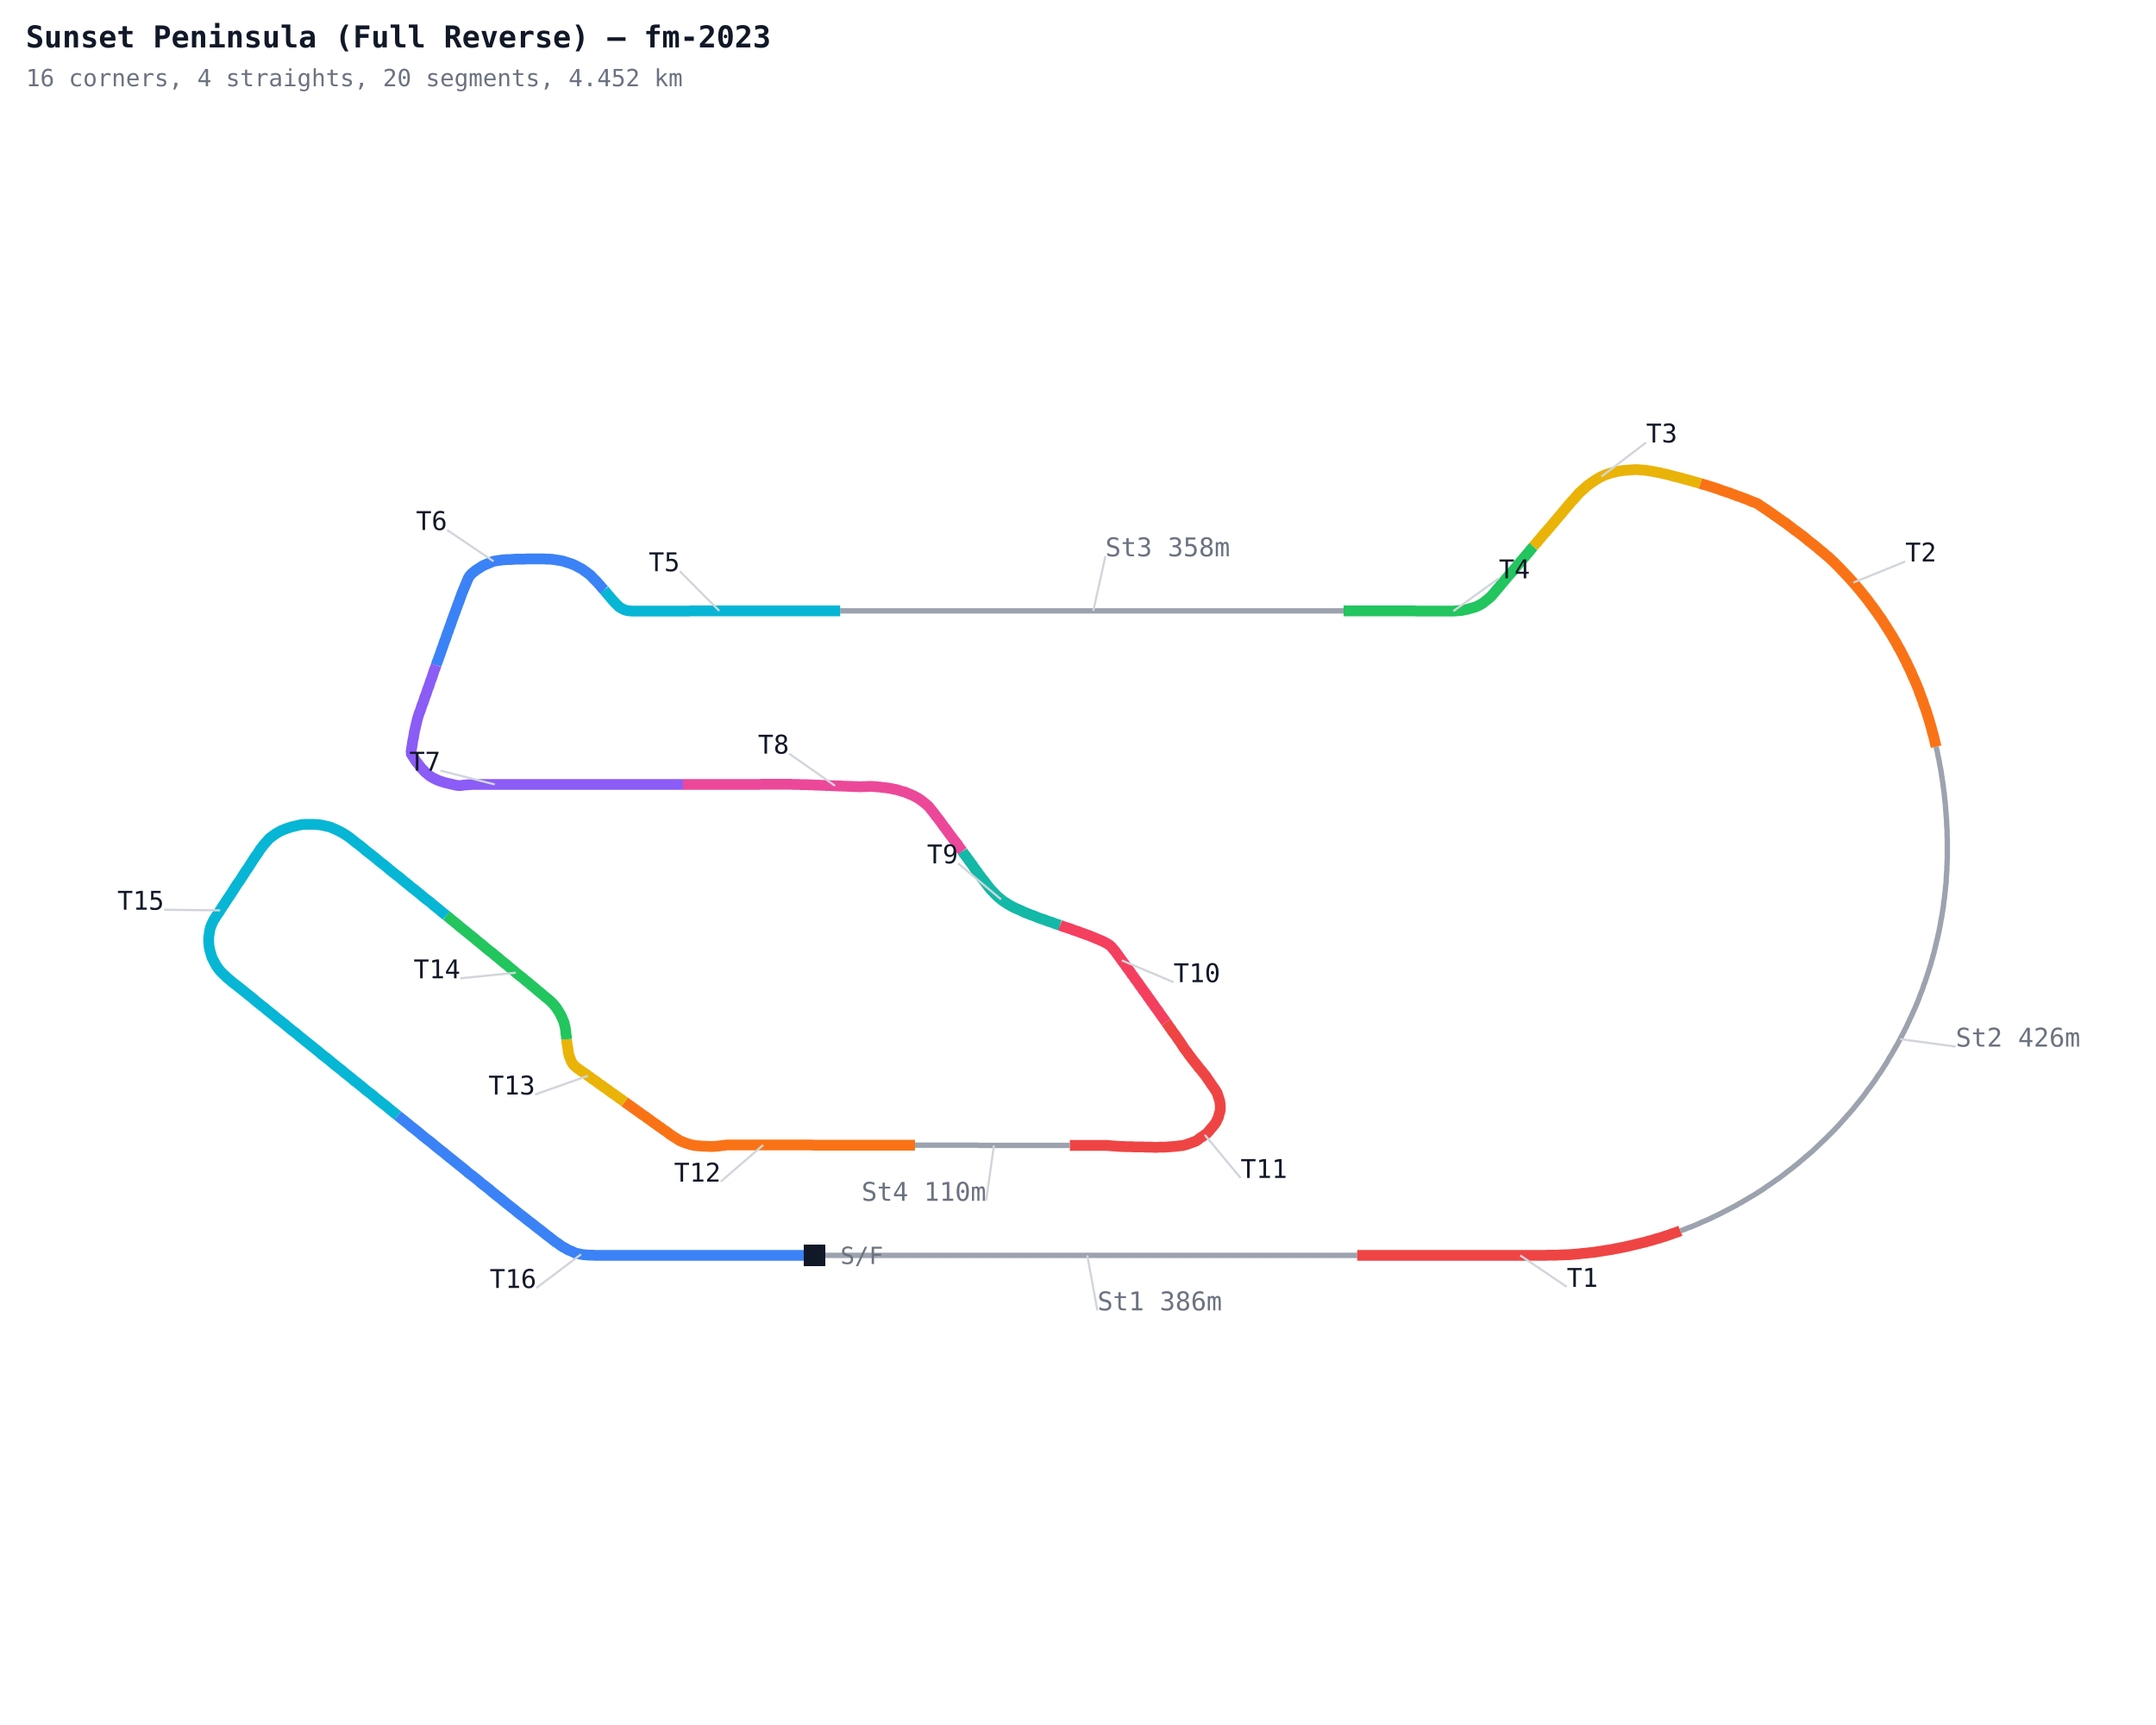
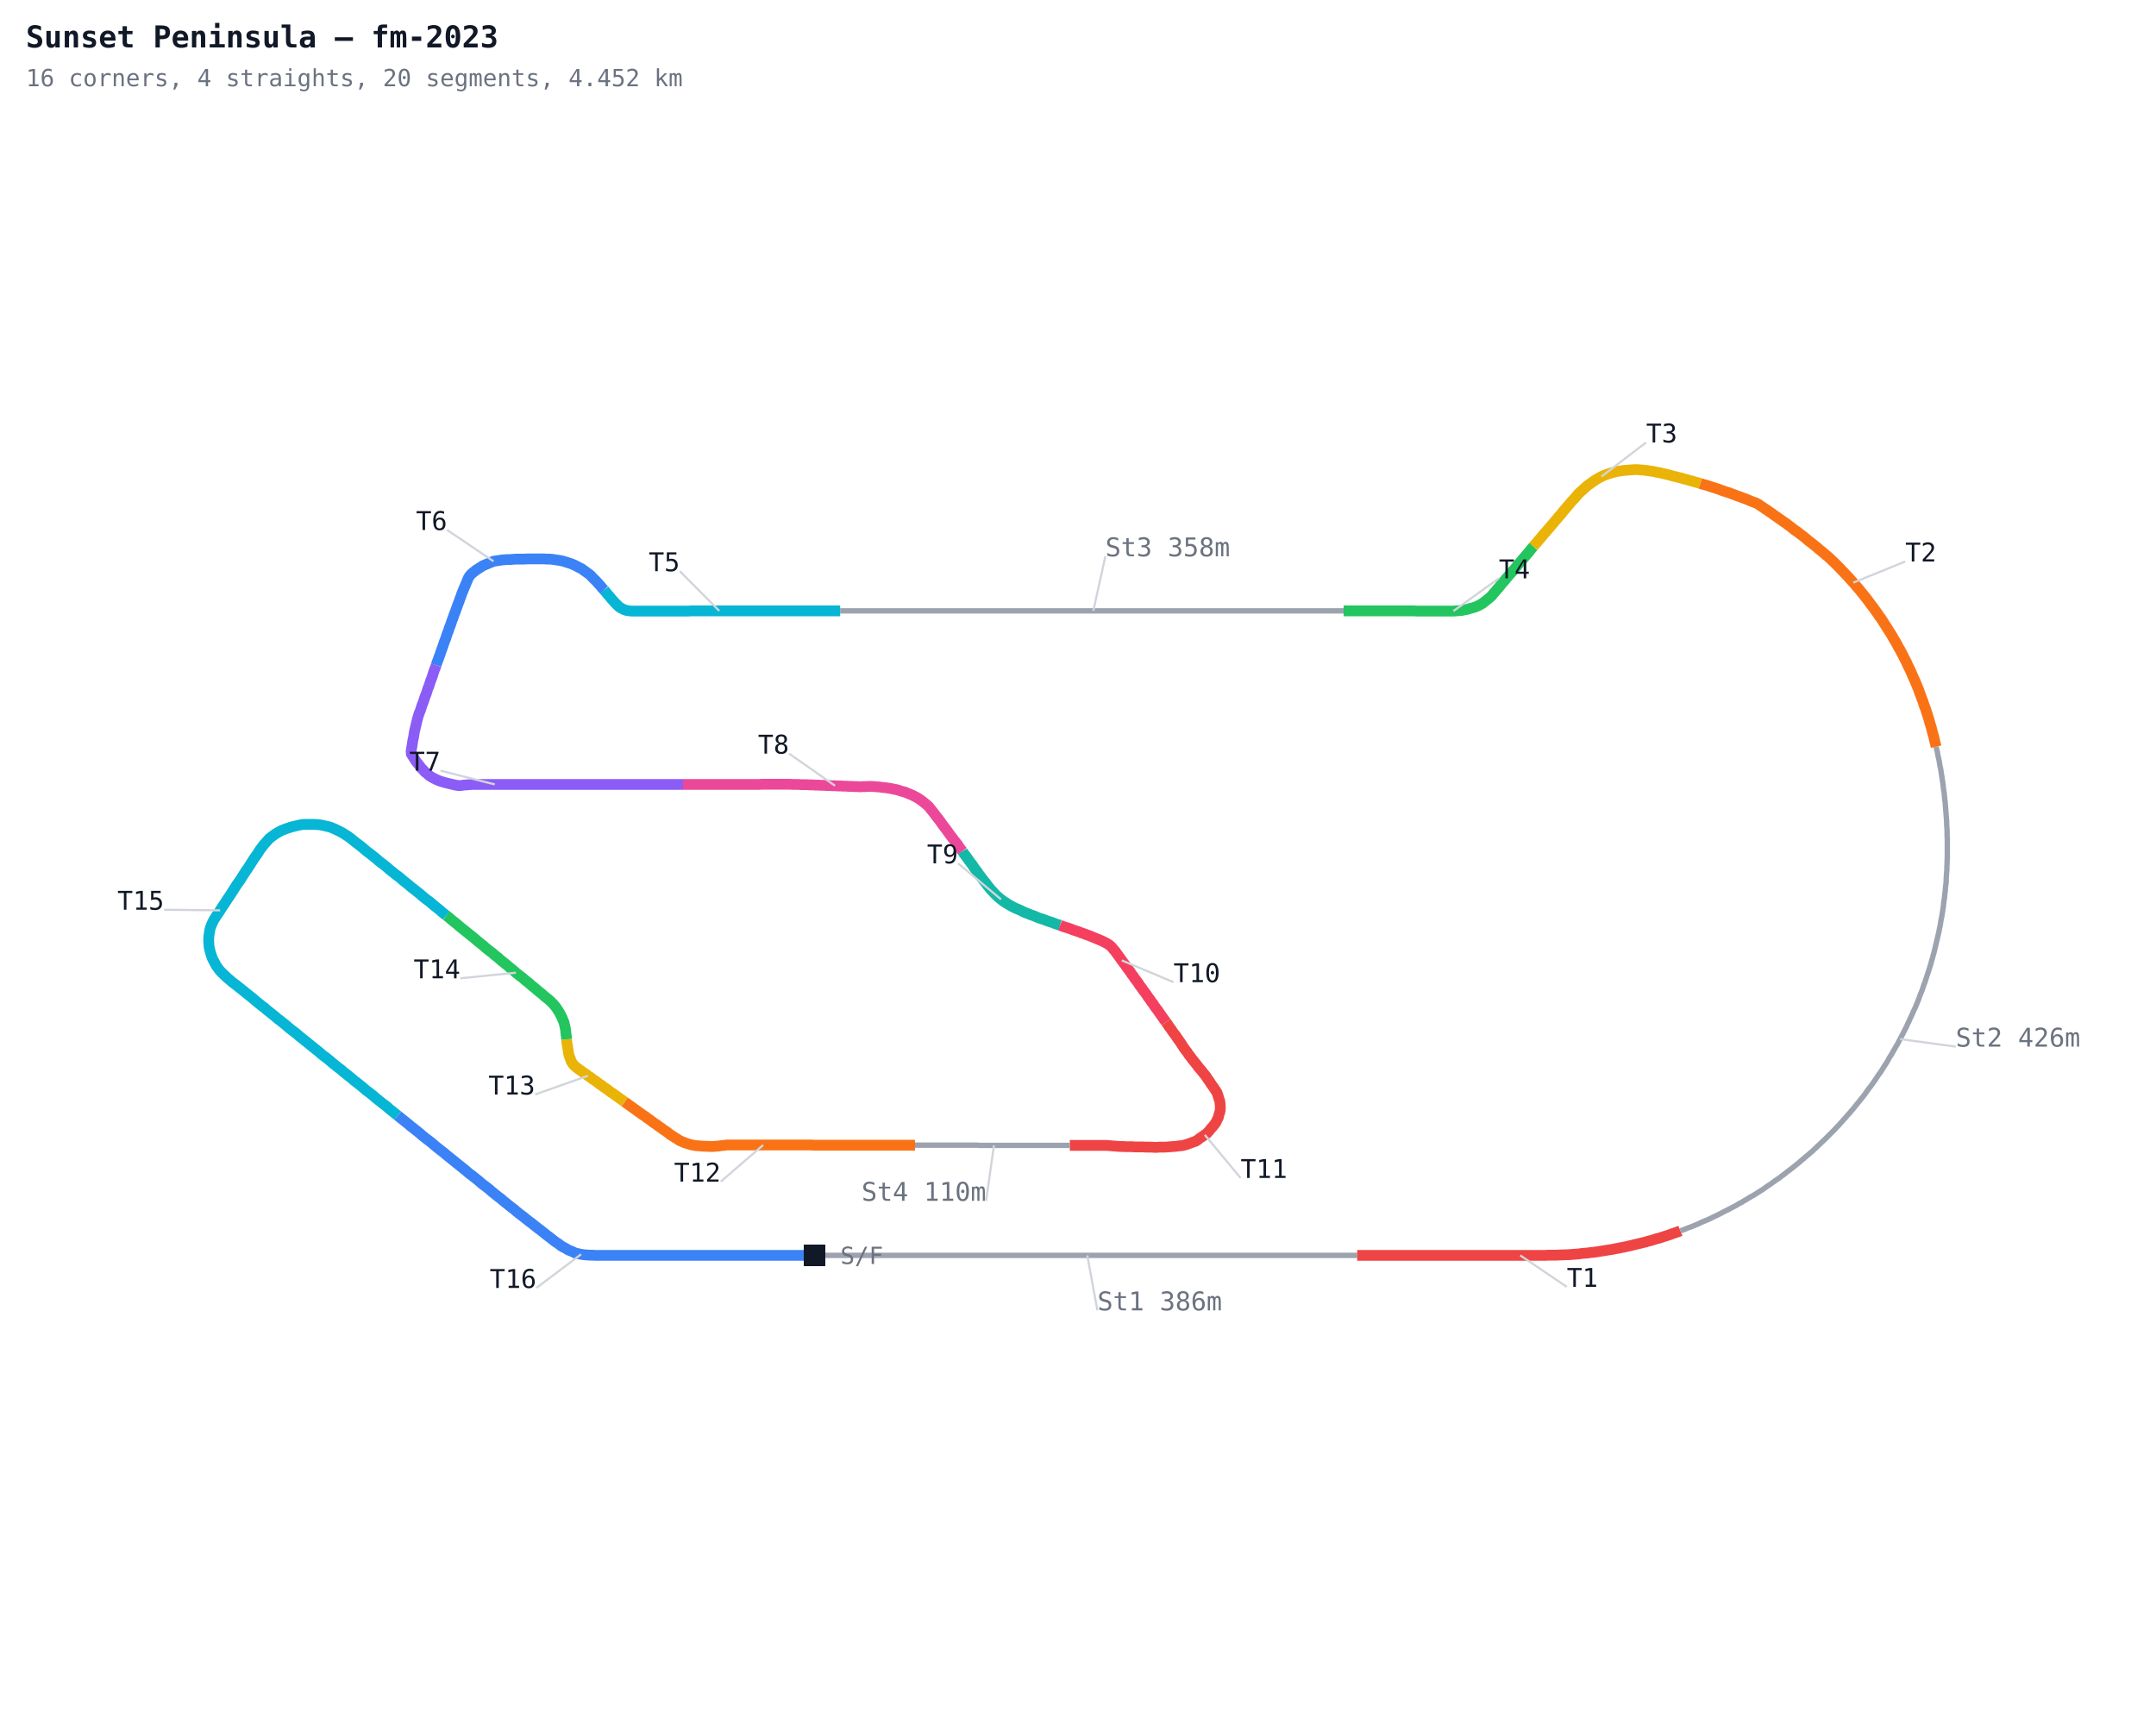
<svg xmlns="http://www.w3.org/2000/svg" width="1000" height="800" viewBox="0 0 1000 800">
  <defs>
    <style>
      .name { font-family: monospace; font-size: 12px; }
      .sector { font-family: monospace; font-size: 12px; fill: #7c3aed; font-weight: bold; }
      .title { font-family: monospace; font-size: 14px; fill: #111827; font-weight: bold; }
      .sub { font-family: monospace; font-size: 11px; fill: #6b7280; }
    </style>
  </defs>
  <rect width="1000" height="800" fill="#ffffff" />
  <polyline fill="none" stroke="#9ca3af" stroke-width="2.5" points="377.8,582.2 379.1,582.2 380.4,582.2 381.7,582.2 383.0,582.2 384.3,582.2 385.6,582.2 386.9,582.2 388.2,582.2 389.5,582.2 390.8,582.2 392.1,582.2 393.4,582.2 394.7,582.2 396.0,582.2 397.3,582.2 398.6,582.2 399.9,582.2 401.2,582.2 402.5,582.2 403.8,582.2 405.1,582.2 406.5,582.2 407.8,582.2 409.1,582.2 410.4,582.2 411.7,582.2 413.0,582.2 414.3,582.2 415.6,582.2 416.9,582.2 418.2,582.2 419.5,582.2 420.8,582.2 422.1,582.2 423.4,582.2 424.7,582.2 426.0,582.2 427.3,582.2 428.6,582.2 429.9,582.2 431.2,582.2 432.5,582.2 433.8,582.2 435.1,582.2 436.5,582.2 437.8,582.2 439.1,582.2 440.4,582.2 441.7,582.2 443.0,582.2 444.3,582.2 445.6,582.2 446.9,582.2 448.2,582.2 449.5,582.2 450.8,582.2 452.1,582.2 453.4,582.2 454.7,582.2 456.0,582.2 457.3,582.2 458.6,582.2 459.9,582.2 461.2,582.2 462.5,582.2 463.8,582.2 465.1,582.2 466.5,582.2 467.8,582.2 469.1,582.2 470.4,582.2 471.7,582.2 473.0,582.2 474.3,582.2 475.6,582.2 476.9,582.2 478.2,582.2 479.5,582.2 480.8,582.2 482.1,582.2 483.4,582.2 484.7,582.2 486.0,582.2 487.3,582.2 488.6,582.2 489.9,582.2 491.2,582.2 492.5,582.2 493.8,582.2 495.1,582.2 496.5,582.2 497.8,582.2 499.1,582.2 500.4,582.2 501.7,582.2 503.0,582.2 504.3,582.2 505.6,582.2 506.9,582.2 508.2,582.2 509.5,582.2 510.8,582.2 512.1,582.2 513.4,582.2 514.7,582.2 516.0,582.2 517.3,582.2 518.6,582.2 519.9,582.2 521.2,582.2 522.5,582.2 523.8,582.2 525.1,582.2 526.5,582.2 527.8,582.2 529.1,582.2 530.4,582.2 531.7,582.2 533.0,582.2 534.3,582.2 535.6,582.2 536.9,582.2 538.2,582.2 539.5,582.2 540.8,582.2 542.1,582.2 543.4,582.2 544.7,582.2 546.0,582.2 547.3,582.2 548.6,582.2 549.9,582.2 551.2,582.2 552.5,582.2 553.8,582.2 555.1,582.2 556.5,582.2 557.8,582.2 559.1,582.2 560.4,582.2 561.7,582.2 563.0,582.2 564.3,582.2 565.6,582.2 566.9,582.2 568.2,582.2 569.5,582.2 570.8,582.2 572.1,582.2 573.4,582.2 574.7,582.2 576.0,582.2 577.3,582.2 578.6,582.2 579.9,582.2 581.2,582.2 582.5,582.2 583.8,582.2 585.1,582.2 586.5,582.2 587.8,582.2 589.1,582.2 590.4,582.2 591.7,582.2 593.0,582.2 594.3,582.2 595.6,582.2 596.9,582.2 598.2,582.2 599.5,582.2 600.8,582.2 602.1,582.2 603.4,582.2 604.7,582.2 606.0,582.2 607.3,582.2 608.6,582.2 609.9,582.2 611.2,582.2 612.5,582.2 613.8,582.2 615.1,582.2 616.5,582.2 617.8,582.2 619.1,582.2 620.4,582.2 621.7,582.2 623.0,582.2 624.3,582.2 625.6,582.2 626.9,582.2 628.2,582.2 629.5,582.2" />
  <polyline fill="none" stroke="#ef4444" stroke-width="5" points="629.5,582.2 630.8,582.2 632.1,582.2 633.4,582.2 634.7,582.2 636.0,582.2 637.3,582.2 638.6,582.2 639.9,582.2 641.2,582.2 642.5,582.2 643.8,582.2 645.1,582.2 646.5,582.2 647.8,582.2 649.1,582.2 650.4,582.2 651.7,582.2 653.0,582.2 654.3,582.2 655.6,582.2 656.9,582.2 658.2,582.2 659.5,582.2 660.8,582.2 662.1,582.2 663.4,582.2 664.7,582.2 666.0,582.2 667.3,582.2 668.6,582.2 669.9,582.2 671.2,582.2 672.5,582.2 673.8,582.2 675.1,582.2 676.5,582.2 677.8,582.2 679.1,582.2 680.4,582.2 681.7,582.2 683.0,582.2 684.3,582.2 685.6,582.2 686.9,582.2 688.2,582.2 689.5,582.2 690.8,582.2 692.1,582.2 693.4,582.2 694.7,582.2 696.0,582.2 697.3,582.2 698.6,582.2 699.9,582.2 701.2,582.2 702.5,582.2 703.8,582.2 705.1,582.2 706.5,582.2 707.8,582.2 709.1,582.2 710.4,582.2 711.7,582.2 713.0,582.2 714.3,582.2 715.6,582.2 716.9,582.2 718.2,582.1 719.5,582.1 720.8,582.1 722.1,582.1 723.4,582.0 724.7,582.0 726.0,581.9 727.3,581.9 728.6,581.8 729.9,581.7 731.2,581.6 732.5,581.5 733.8,581.3 735.1,581.2 736.4,581.1 737.7,580.9 739.0,580.8 740.3,580.6 741.6,580.4 742.9,580.2 744.2,580.0 745.4,579.8 746.7,579.6 748.0,579.4 749.3,579.1 750.6,578.9 751.9,578.6 753.1,578.4 754.4,578.1 755.7,577.8 757.0,577.5 758.2,577.2 759.5,576.9 760.8,576.6 762.0,576.3 763.3,576.0 764.5,575.6 765.8,575.3 767.1,574.9 768.3,574.5 769.6,574.2 770.8,573.8 772.0,573.4 773.3,573.0 774.5,572.6 775.8,572.1 777.0,571.7 778.2,571.3 779.4,570.8" />
  <polyline fill="none" stroke="#9ca3af" stroke-width="2.5" points="779.4,570.8 780.7,570.4 781.9,569.9 783.1,569.4 784.3,569.0 785.5,568.5 786.7,568.0 787.9,567.5 789.1,566.9 790.3,566.4 791.5,565.9 792.7,565.4 793.9,564.8 795.1,564.2 796.2,563.7 797.4,563.1 798.6,562.5 799.7,561.9 800.9,561.3 802.1,560.7 803.2,560.1 804.4,559.5 805.5,558.9 806.6,558.2 807.8,557.6 808.9,556.9 810.0,556.3 811.1,555.6 812.3,554.9 813.4,554.3 814.5,553.6 815.6,552.9 816.7,552.2 817.8,551.5 818.9,550.7 819.9,550.0 821.0,549.3 822.1,548.5 823.1,547.8 824.2,547.0 825.3,546.3 826.3,545.5 827.4,544.7 828.4,543.9 829.4,543.1 830.5,542.3 831.5,541.5 832.5,540.7 833.5,539.9 834.5,539.1 835.5,538.2 836.5,537.4 837.5,536.5 838.5,535.7 839.5,534.8 840.5,534.0 841.4,533.1 842.4,532.2 843.3,531.3 844.3,530.4 845.2,529.5 846.2,528.6 847.1,527.7 848.0,526.8 849.0,525.8 849.9,524.9 850.8,524.0 851.7,523.0 852.6,522.1 853.5,521.1 854.3,520.2 855.2,519.2 856.1,518.2 856.9,517.2 857.8,516.3 858.6,515.3 859.5,514.3 860.3,513.3 861.1,512.3 862.0,511.2 862.8,510.2 863.6,509.2 864.4,508.2 865.2,507.1 865.9,506.1 866.7,505.0 867.5,504.0 868.3,502.9 869.0,501.9 869.8,500.8 870.5,499.7 871.2,498.6 872.0,497.6 872.7,496.5 873.4,495.4 874.1,494.3 874.8,493.2 875.5,492.1 876.1,490.9 876.8,489.8 877.5,488.7 878.1,487.6 878.8,486.4 879.4,485.3 880.1,484.2 880.7,483.0 881.3,481.9 881.9,480.7 882.5,479.6 883.1,478.4 883.7,477.2 884.3,476.1 884.8,474.9 885.4,473.7 885.9,472.5 886.5,471.3 887.0,470.2 887.5,469.0 888.1,467.8 888.6,466.6 889.1,465.4 889.6,464.2 890.1,462.9 890.5,461.7 891.0,460.5 891.5,459.3 891.9,458.1 892.3,456.8 892.8,455.6 893.2,454.4 893.6,453.1 894.0,451.9 894.4,450.7 894.8,449.4 895.2,448.2 895.6,446.9 895.9,445.7 896.3,444.4 896.6,443.2 897.0,441.9 897.3,440.6 897.6,439.4 897.9,438.1 898.2,436.8 898.5,435.6 898.8,434.3 899.1,433.0 899.4,431.7 899.6,430.5 899.9,429.2 900.1,427.9 900.3,426.6 900.6,425.3 900.8,424.0 901.0,422.7 901.2,421.5 901.4,420.2 901.5,418.9 901.7,417.6 901.9,416.3 902.0,415.0 902.2,413.7 902.3,412.4 902.4,411.1 902.6,409.8 902.7,408.5 902.7,407.2 902.8,405.9 902.9,404.6 903.0,403.3 903.0,402.0 903.1,400.7 903.1,399.4 903.2,398.1 903.2,396.8 903.2,395.5 903.2,394.2 903.2,392.9 903.2,391.6 903.2,390.3 903.2,389.0 903.1,387.6 903.1,386.3 903.1,385.0 903.0,383.7 902.9,382.4 902.9,381.1 902.8,379.8 902.7,378.5 902.6,377.2 902.5,375.9 902.4,374.6 902.3,373.3 902.2,372.0 902.0,370.7 901.9,369.4 901.8,368.1 901.6,366.8 901.4,365.6 901.3,364.3 901.1,363.0 900.9,361.7 900.7,360.4 900.5,359.1 900.3,357.8 900.1,356.5 899.8,355.2 899.6,354.0 899.4,352.7 899.1,351.4 898.8,350.1 898.6,348.8 898.3,347.6 898.0,346.3" />
  <polyline fill="none" stroke="#f97316" stroke-width="5" points="898.0,346.3 897.7,345.0 897.4,343.8 897.1,342.5 896.8,341.2 896.4,340.0 896.1,338.7 895.8,337.5 895.4,336.2 895.0,334.9 894.7,333.7 894.3,332.5 893.9,331.2 893.5,330.0 893.1,328.7 892.6,327.5 892.2,326.3 891.8,325.0 891.3,323.8 890.9,322.6 890.4,321.4 890.0,320.1 889.5,318.9 889.0,317.7 888.5,316.5 888.0,315.3 887.4,314.1 886.9,312.9 886.4,311.7 885.9,310.6 885.3,309.4 884.7,308.2 884.2,307.0 883.6,305.9 883.0,304.7 882.4,303.5 881.8,302.4 881.2,301.2 880.5,300.1 879.9,298.9 879.3,297.8 878.6,296.7 878.0,295.6 877.3,294.4 876.6,293.3 875.9,292.2 875.2,291.1 874.5,290.0 873.8,288.9 873.1,287.8 872.4,286.7 871.6,285.7 870.9,284.6 870.1,283.5 869.4,282.5 868.6,281.4 867.8,280.4 867.0,279.3 866.3,278.3 865.5,277.3 864.6,276.2 863.8,275.2 863.0,274.2 862.2,273.2 861.3,272.2 860.5,271.2 859.6,270.2 858.8,269.3 857.9,268.3 857.0,267.3 856.1,266.4 855.2,265.4 854.3,264.5 853.4,263.5 852.5,262.6 851.6,261.7 850.7,260.8 849.7,259.9 848.8,259.0 847.8,258.1 846.8,257.3 845.8,256.4 844.8,255.6 843.8,254.8 842.8,253.9 841.8,253.1 840.8,252.3 839.8,251.5 838.7,250.7 837.7,249.8 836.7,249.0 835.7,248.2 834.6,247.4 833.6,246.6 832.5,245.9 831.5,245.1 830.5,244.3 829.4,243.5 828.4,242.7 827.3,242.0 826.2,241.2 825.2,240.5 824.1,239.7 823.0,239.0 822.0,238.2 820.9,237.5 819.8,236.7 818.7,236.0 817.7,235.3 816.6,234.6 815.5,233.8 814.3,233.2 813.1,232.8 811.9,232.3 810.7,231.8 809.5,231.3 808.3,230.9 807.1,230.4 805.8,230.0 804.6,229.5 803.4,229.1 802.2,228.6 800.9,228.2 799.7,227.8 798.5,227.4 797.2,226.9 796.0,226.5 794.8,226.1 793.5,225.7 792.3,225.3 791.0,224.9 789.8,224.6 788.6,224.2" />
  <polyline fill="none" stroke="#eab308" stroke-width="5" points="788.6,224.2 787.3,223.8 786.1,223.5 784.8,223.1 783.6,222.8 782.3,222.4 781.0,222.1 779.8,221.7 778.5,221.4 777.3,221.1 776.0,220.8 774.7,220.4 773.5,220.1 772.2,219.8 770.9,219.5 769.7,219.2 768.4,219.0 767.1,218.7 765.8,218.5 764.5,218.3 763.2,218.1 761.9,218.0 760.6,217.9 759.3,217.8 758.0,217.8 756.7,217.9 755.4,218.0 754.1,218.1 752.8,218.2 751.5,218.4 750.2,218.6 749.0,218.9 747.7,219.2 746.5,219.6 745.2,220.0 744.0,220.5 742.8,221.0 741.7,221.6 740.5,222.3 739.4,223.0 738.4,223.7 737.3,224.5 736.3,225.2 735.3,226.1 734.3,227.0 733.3,227.9 732.4,228.7 731.5,229.7 730.7,230.7 729.8,231.7 728.9,232.6 728.1,233.6 727.2,234.6 726.4,235.6 725.5,236.6 724.7,237.6 723.9,238.6 723.0,239.6 722.2,240.6 721.3,241.6 720.5,242.6 719.6,243.6 718.8,244.6 717.9,245.6 717.1,246.6 716.2,247.5 715.4,248.5 714.6,249.5 713.7,250.5 712.9,251.5 712.0,252.5 711.2,253.5" />
  <polyline fill="none" stroke="#22c55e" stroke-width="5" points="711.2,253.5 710.3,254.5 709.5,255.5 708.7,256.5 707.8,257.5 707.0,258.5 706.1,259.5 705.3,260.5 704.4,261.5 703.6,262.5 702.8,263.5 701.9,264.5 701.1,265.5 700.2,266.4 699.4,267.4 698.5,268.4 697.7,269.4 696.8,270.4 696.0,271.4 695.2,272.4 694.3,273.4 693.5,274.4 692.6,275.4 691.8,276.4 690.8,277.3 689.8,278.1 688.8,278.9 687.8,279.7 686.6,280.4 685.5,281.0 684.3,281.5 683.0,281.9 681.8,282.2 680.5,282.6 679.3,282.8 678.0,283.1 676.7,283.2 675.4,283.3 674.1,283.4 672.8,283.4 671.5,283.4 670.2,283.4 668.9,283.4 667.5,283.4 666.2,283.4 664.9,283.4 663.6,283.4 662.3,283.4 661.0,283.4 659.7,283.4 658.4,283.4 657.1,283.4 655.8,283.3 654.5,283.3 653.2,283.3 651.9,283.3 650.6,283.3 649.3,283.3 648.0,283.3 646.7,283.3 645.4,283.3 644.1,283.3 642.8,283.3 641.5,283.3 640.2,283.3 638.9,283.3 637.5,283.3 636.2,283.3 634.9,283.3 633.6,283.3 632.3,283.3 631.0,283.3 629.7,283.3 628.4,283.3 627.1,283.3 625.8,283.3 624.5,283.3 623.2,283.3" />
  <polyline fill="none" stroke="#9ca3af" stroke-width="2.5" points="623.2,283.3 621.9,283.3 620.6,283.3 619.3,283.3 618.0,283.3 616.7,283.3 615.4,283.3 614.1,283.3 612.8,283.3 611.5,283.3 610.2,283.3 608.9,283.3 607.5,283.3 606.2,283.3 604.9,283.3 603.6,283.3 602.3,283.3 601.0,283.3 599.7,283.3 598.4,283.3 597.1,283.3 595.8,283.3 594.5,283.3 593.2,283.3 591.9,283.3 590.6,283.3 589.3,283.3 588.0,283.3 586.7,283.3 585.4,283.3 584.1,283.3 582.8,283.3 581.5,283.3 580.2,283.3 578.9,283.3 577.5,283.3 576.2,283.3 574.9,283.3 573.6,283.3 572.3,283.3 571.0,283.3 569.7,283.3 568.4,283.3 567.1,283.3 565.8,283.3 564.5,283.3 563.2,283.3 561.9,283.3 560.6,283.3 559.3,283.3 558.0,283.3 556.7,283.3 555.4,283.3 554.1,283.3 552.8,283.3 551.5,283.3 550.2,283.3 548.9,283.3 547.5,283.3 546.2,283.3 544.9,283.3 543.6,283.3 542.3,283.3 541.0,283.3 539.7,283.3 538.4,283.3 537.1,283.3 535.8,283.3 534.5,283.3 533.2,283.3 531.9,283.3 530.6,283.3 529.3,283.3 528.0,283.3 526.7,283.3 525.4,283.3 524.1,283.3 522.8,283.3 521.5,283.3 520.2,283.3 518.9,283.3 517.5,283.3 516.2,283.3 514.9,283.3 513.6,283.3 512.3,283.3 511.0,283.3 509.7,283.3 508.4,283.3 507.1,283.3 505.8,283.3 504.5,283.3 503.2,283.3 501.9,283.3 500.6,283.3 499.3,283.3 498.0,283.3 496.7,283.3 495.4,283.3 494.1,283.3 492.8,283.3 491.5,283.3 490.2,283.3 488.9,283.3 487.5,283.3 486.2,283.3 484.9,283.3 483.6,283.3 482.3,283.3 481.0,283.3 479.7,283.3 478.4,283.3 477.1,283.3 475.8,283.3 474.5,283.3 473.2,283.3 471.9,283.3 470.6,283.3 469.3,283.3 468.0,283.3 466.7,283.3 465.4,283.3 464.1,283.3 462.8,283.3 461.5,283.3 460.2,283.3 458.9,283.3 457.5,283.3 456.2,283.3 454.9,283.3 453.6,283.3 452.3,283.3 451.0,283.3 449.7,283.3 448.4,283.3 447.1,283.3 445.8,283.3 444.5,283.3 443.2,283.3 441.9,283.3 440.6,283.3 439.3,283.3 438.0,283.3 436.7,283.3 435.4,283.3 434.1,283.3 432.8,283.3 431.5,283.3 430.2,283.3 428.9,283.3 427.5,283.3 426.2,283.3 424.9,283.3 423.6,283.3 422.3,283.3 421.0,283.3 419.7,283.3 418.4,283.3 417.1,283.3 415.8,283.3 414.5,283.3 413.2,283.3 411.9,283.3 410.6,283.3 409.3,283.3 408.0,283.3 406.7,283.3 405.4,283.3 404.1,283.3 402.8,283.3 401.5,283.3 400.2,283.3 398.9,283.3 397.5,283.3 396.2,283.3 394.9,283.3 393.6,283.3 392.3,283.3 391.0,283.3 389.7,283.3" />
  <polyline fill="none" stroke="#06b6d4" stroke-width="5" points="389.7,283.3 388.4,283.3 387.1,283.3 385.8,283.3 384.5,283.3 383.2,283.3 381.9,283.3 380.6,283.3 379.3,283.3 378.0,283.3 376.7,283.3 375.4,283.3 374.1,283.3 372.8,283.3 371.5,283.3 370.2,283.3 368.9,283.3 367.5,283.3 366.2,283.3 364.9,283.3 363.6,283.3 362.3,283.3 361.0,283.3 359.7,283.3 358.4,283.3 357.1,283.3 355.8,283.3 354.5,283.3 353.2,283.3 351.9,283.3 350.6,283.3 349.3,283.3 348.0,283.3 346.7,283.3 345.4,283.3 344.1,283.3 342.8,283.3 341.5,283.3 340.2,283.3 338.9,283.3 337.5,283.3 336.2,283.3 334.9,283.3 333.6,283.3 332.3,283.3 331.0,283.3 329.7,283.3 328.4,283.3 327.1,283.3 325.8,283.3 324.5,283.3 323.2,283.3 321.9,283.3 320.6,283.3 319.3,283.4 318.0,283.4 316.7,283.4 315.4,283.4 314.1,283.4 312.8,283.4 311.5,283.4 310.2,283.4 308.9,283.4 307.5,283.4 306.2,283.4 304.9,283.4 303.6,283.4 302.3,283.4 301.0,283.4 299.7,283.4 298.4,283.4 297.1,283.4 295.8,283.4 294.5,283.4 293.2,283.4 291.9,283.3 290.6,283.1 289.4,282.7 288.2,282.1 287.1,281.4 286.2,280.5 285.3,279.6 284.4,278.6 283.5,277.6 282.7,276.6 281.8,275.6 281.0,274.6 280.2,273.6" />
  <polyline fill="none" stroke="#3b82f6" stroke-width="5" points="280.2,273.6 279.3,272.7 278.5,271.7 277.6,270.7 276.7,269.7 275.8,268.8 274.9,267.9 274.0,266.9 273.0,266.1 271.9,265.3 270.9,264.6 269.8,263.8 268.6,263.2 267.5,262.6 266.3,262.0 265.1,261.5 263.9,261.1 262.6,260.7 261.4,260.3 260.1,260.0 258.8,259.8 257.5,259.6 256.2,259.4 254.9,259.3 253.6,259.3 252.3,259.2 251.0,259.2 249.7,259.2 248.4,259.2 247.1,259.2 245.8,259.2 244.5,259.2 243.2,259.3 241.9,259.3 240.6,259.3 239.3,259.3 238.0,259.4 236.7,259.5 235.4,259.5 234.1,259.6 232.8,259.7 231.5,259.9 230.2,260.1 228.9,260.3 227.7,260.8 226.5,261.3 225.3,261.8 224.1,262.3 223.0,263.0 221.9,263.7 220.8,264.4 219.8,265.2 218.8,266.0 217.9,267.0 217.2,268.1 216.7,269.3 216.2,270.5 215.7,271.7 215.2,272.9 214.7,274.1 214.2,275.3 213.8,276.5 213.3,277.8 212.9,279.0 212.4,280.2 212.0,281.4 211.5,282.7 211.1,283.9 210.6,285.1 210.2,286.3 209.7,287.6 209.3,288.8 208.9,290.0 208.4,291.2 208.0,292.5 207.5,293.7 207.1,294.9 206.7,296.2 206.2,297.4 205.8,298.6 205.4,299.8 204.9,301.1 204.5,302.3 204.1,303.5 203.6,304.8 203.2,306.0 202.7,307.2 202.3,308.5" />
  <polyline fill="none" stroke="#8b5cf6" stroke-width="5" points="202.3,308.5 201.9,309.7 201.4,310.9 201.0,312.1 200.6,313.4 200.2,314.6 199.7,315.8 199.3,317.1 198.9,318.3 198.4,319.5 198.0,320.8 197.6,322.0 197.1,323.2 196.7,324.5 196.3,325.7 195.8,326.9 195.4,328.1 195.0,329.4 194.5,330.6 194.1,331.8 193.7,333.1 193.4,334.3 193.1,335.6 192.8,336.9 192.5,338.1 192.2,339.4 192.0,340.7 191.8,342.0 191.5,343.3 191.3,344.6 191.1,345.9 190.9,347.1 190.7,348.4 190.8,349.7 191.5,350.8 192.2,351.9 192.9,353.0 193.7,354.0 194.5,355.0 195.3,356.1 196.2,357.0 197.1,358.0 198.1,358.8 199.1,359.7 200.2,360.4 201.3,361.0 202.5,361.6 203.7,362.1 204.9,362.5 206.2,362.9 207.4,363.2 208.7,363.5 210.0,363.8 211.2,364.1 212.5,364.3 213.8,364.3 215.1,364.1 216.4,364.0 217.7,363.9 219.0,363.8 220.3,363.8 221.6,363.8 222.9,363.8 224.2,363.8 225.5,363.8 226.8,363.8 228.2,363.8 229.5,363.8 230.8,363.8 232.1,363.8 233.4,363.8 234.7,363.8 236.0,363.8 237.3,363.8 238.6,363.8 239.9,363.8 241.2,363.8 242.5,363.8 243.8,363.8 245.1,363.8 246.4,363.8 247.7,363.8 249.0,363.8 250.3,363.8 251.6,363.8 252.9,363.8 254.2,363.8 255.5,363.8 256.8,363.8 258.2,363.8 259.5,363.8 260.8,363.8 262.1,363.8 263.4,363.8 264.7,363.8 266.0,363.8 267.3,363.8 268.6,363.8 269.9,363.8 271.2,363.8 272.5,363.8 273.8,363.8 275.1,363.8 276.4,363.8 277.7,363.8 279.0,363.8 280.3,363.8 281.6,363.8 282.9,363.8 284.2,363.8 285.5,363.8 286.8,363.8 288.2,363.8 289.5,363.8 290.8,363.8 292.1,363.8 293.4,363.8 294.7,363.8 296.0,363.8 297.3,363.8 298.6,363.8 299.9,363.8 301.2,363.8 302.5,363.8 303.8,363.8 305.1,363.8 306.4,363.8 307.7,363.8 309.0,363.8 310.3,363.8 311.6,363.8 312.9,363.8 314.2,363.8 315.5,363.8 316.8,363.8" />
  <polyline fill="none" stroke="#ec4899" stroke-width="5" points="316.8,363.8 318.2,363.8 319.5,363.8 320.8,363.8 322.1,363.8 323.4,363.8 324.7,363.8 326.0,363.8 327.3,363.8 328.6,363.8 329.9,363.8 331.2,363.8 332.5,363.8 333.8,363.8 335.1,363.8 336.4,363.8 337.7,363.8 339.0,363.8 340.3,363.8 341.6,363.8 342.9,363.8 344.2,363.8 345.5,363.8 346.8,363.8 348.2,363.8 349.5,363.8 350.8,363.8 352.1,363.8 353.4,363.7 354.7,363.7 356.0,363.7 357.3,363.7 358.6,363.7 359.9,363.7 361.2,363.7 362.5,363.7 363.8,363.7 365.1,363.7 366.4,363.7 367.7,363.8 369.0,363.8 370.3,363.8 371.6,363.9 372.9,363.9 374.2,363.9 375.5,364.0 376.8,364.0 378.1,364.1 379.4,364.1 380.8,364.2 382.1,364.2 383.4,364.3 384.7,364.3 386.0,364.4 387.3,364.4 388.6,364.5 389.9,364.5 391.2,364.6 392.5,364.6 393.8,364.7 395.1,364.7 396.4,364.8 397.7,364.8 399.0,364.9 400.3,364.8 401.6,364.8 402.9,364.7 404.2,364.7 405.5,364.8 406.8,364.9 408.1,365.0 409.4,365.2 410.7,365.3 412.0,365.5 413.3,365.7 414.6,366.0 415.8,366.2 417.1,366.6 418.3,367.0 419.6,367.3 420.8,367.8 422.0,368.3 423.2,368.8 424.4,369.4 425.5,370.0 426.6,370.7 427.7,371.5 428.7,372.3 429.7,373.1 430.7,374.0 431.5,375.0 432.3,376.0 433.1,377.0 433.9,378.1 434.7,379.1 435.5,380.1 436.3,381.2 437.0,382.2 437.8,383.3 438.6,384.3 439.4,385.4 440.1,386.4 440.9,387.5 441.7,388.5 442.5,389.6 443.3,390.6 444.1,391.6 444.8,392.7 445.6,393.8 446.4,394.8" />
  <polyline fill="none" stroke="#14b8a6" stroke-width="5" points="446.4,394.8 447.1,395.9 447.9,396.9 448.7,398.0 449.4,399.0 450.2,400.1 451.0,401.1 451.7,402.2 452.5,403.3 453.3,404.3 454.0,405.4 454.8,406.4 455.6,407.5 456.4,408.5 457.2,409.5 458.0,410.6 458.8,411.6 459.6,412.6 460.5,413.5 461.4,414.5 462.3,415.4 463.3,416.3 464.3,417.1 465.3,417.9 466.4,418.6 467.5,419.3 468.7,420.0 469.8,420.6 471.0,421.2 472.2,421.7 473.4,422.2 474.5,422.8 475.7,423.3 477.0,423.8 478.2,424.3 479.4,424.7 480.6,425.2 481.8,425.7 483.0,426.1 484.3,426.5 485.5,427.0 486.7,427.4 488.0,427.8 489.2,428.3 490.4,428.7 491.7,429.1" />
  <polyline fill="none" stroke="#f43f5e" stroke-width="5" points="491.7,429.1 492.9,429.6 494.1,430.0 495.4,430.4 496.6,430.8 497.8,431.3 499.0,431.7 500.3,432.1 501.5,432.6 502.7,433.0 504.0,433.5 505.2,433.9 506.4,434.4 507.6,434.9 508.8,435.4 510.0,435.9 511.2,436.4 512.4,437.0 513.5,437.6 514.6,438.3 515.6,439.2 516.4,440.2 517.3,441.2 518.0,442.2 518.8,443.3 519.6,444.4 520.3,445.4 521.1,446.5 521.9,447.5 522.6,448.6 523.4,449.6 524.2,450.7 524.9,451.8 525.7,452.8 526.4,453.9 527.2,454.9 528.0,456.0 528.7,457.1 529.5,458.1 530.2,459.2 531.0,460.2 531.8,461.3 532.5,462.4 533.3,463.4 534.0,464.5 534.8,465.5 535.5,466.6 536.3,467.7 537.1,468.7 537.8,469.8 538.6,470.9 539.3,471.9 540.1,473.0 540.8,474.0" />
  <polyline fill="none" stroke="#ef4444" stroke-width="5" points="540.8,474.0 541.6,475.1 542.3,476.2 543.1,477.2 543.8,478.3 544.6,479.4 545.4,480.4 546.1,481.5 546.9,482.6 547.6,483.6 548.3,484.7 549.0,485.8 549.8,486.9 550.6,487.9 551.3,489.0 552.1,490.0 552.9,491.1 553.7,492.1 554.5,493.1 555.3,494.1 556.1,495.2 557.0,496.2 557.8,497.2 558.6,498.2 559.4,499.2 560.1,500.3 560.9,501.4 561.6,502.5 562.3,503.5 563.1,504.6 563.8,505.7 564.5,506.8 564.9,508.0 565.3,509.3 565.7,510.5 565.9,511.8 566.0,513.1 566.0,514.4 565.8,515.7 565.4,516.9 565.1,518.2 564.5,519.4 564.0,520.5 563.2,521.6 562.4,522.6 561.5,523.6 560.7,524.6 559.8,525.6 558.8,526.3 557.7,527.1 556.6,527.8 555.6,528.6 554.5,529.3 553.3,529.7 552.0,530.2 550.8,530.6 549.6,531.0 548.3,531.3 547.0,531.4 545.7,531.6 544.4,531.7 543.1,531.8 541.8,531.9 540.5,532.0 539.2,532.0 537.9,532.0 536.6,532.1 535.3,532.1 534.0,532.0 532.7,532.0 531.4,532.0 530.1,531.9 528.8,531.9 527.5,531.9 526.2,531.9 524.9,531.8 523.5,531.8 522.2,531.8 520.9,531.7 519.6,531.7 518.3,531.6 517.0,531.5 515.7,531.4 514.4,531.3 513.1,531.2 511.8,531.2 510.5,531.2 509.2,531.2 507.9,531.2 506.6,531.2 505.3,531.2 504.0,531.2 502.7,531.2 501.4,531.2 500.1,531.2 498.8,531.2 497.5,531.2 496.2,531.2" />
  <polyline fill="none" stroke="#9ca3af" stroke-width="2.5" points="496.2,531.2 494.9,531.2 493.6,531.2 492.3,531.2 491.0,531.2 489.7,531.2 488.4,531.2 487.0,531.2 485.7,531.2 484.4,531.2 483.1,531.2 481.8,531.2 480.5,531.2 479.2,531.2 477.9,531.2 476.6,531.2 475.3,531.2 474.0,531.2 472.7,531.2 471.4,531.2 470.1,531.2 468.8,531.2 467.5,531.2 466.2,531.2 464.9,531.2 463.6,531.2 462.3,531.2 461.0,531.2 459.7,531.2 458.4,531.2 457.0,531.2 455.7,531.2 454.4,531.2 453.1,531.1 451.8,531.1 450.5,531.1 449.2,531.1 447.9,531.1 446.6,531.1 445.3,531.1 444.0,531.1 442.7,531.1 441.4,531.1 440.1,531.1 438.8,531.1 437.5,531.1 436.2,531.1 434.9,531.1 433.6,531.1 432.3,531.1 431.0,531.1 429.7,531.1 428.4,531.1 427.0,531.1 425.7,531.1 424.4,531.1" />
  <polyline fill="none" stroke="#f97316" stroke-width="5" points="424.4,531.1 423.1,531.1 421.8,531.1 420.5,531.1 419.2,531.1 417.9,531.1 416.6,531.1 415.3,531.1 414.0,531.1 412.7,531.1 411.4,531.1 410.1,531.1 408.8,531.1 407.5,531.1 406.2,531.1 404.9,531.1 403.6,531.1 402.3,531.1 401.0,531.1 399.7,531.1 398.4,531.1 397.0,531.1 395.7,531.1 394.4,531.1 393.1,531.1 391.8,531.1 390.5,531.1 389.2,531.1 387.9,531.1 386.6,531.1 385.3,531.1 384.0,531.1 382.7,531.1 381.4,531.1 380.1,531.1 378.8,531.1 377.5,531.1 376.2,531.0 374.9,531.0 373.6,531.0 372.3,531.0 371.0,531.0 369.7,531.0 368.4,531.0 367.0,531.0 365.7,531.0 364.4,531.0 363.1,531.0 361.8,531.0 360.5,531.0 359.2,531.0 357.9,531.0 356.6,531.0 355.3,531.0 354.0,531.0 352.7,531.0 351.4,531.0 350.1,531.0 348.8,531.0 347.5,531.0 346.2,531.0 344.9,531.0 343.6,531.0 342.3,531.0 341.0,531.0 339.7,531.0 338.4,531.0 337.0,531.0 335.8,531.2 334.5,531.3 333.2,531.5 331.9,531.6 330.6,531.7 329.3,531.7 328.0,531.6 326.7,531.6 325.4,531.5 324.1,531.4 322.8,531.3 321.5,531.1 320.2,530.8 318.9,530.4 317.7,530.0 316.5,529.5 315.3,529.0 314.2,528.3 313.1,527.6 312.0,526.9 310.9,526.2 309.9,525.4 308.8,524.6 307.7,523.9 306.7,523.1 305.6,522.4 304.6,521.6 303.5,520.9 302.4,520.1 301.4,519.3 300.3,518.6 299.3,517.8 298.2,517.1 297.1,516.3 296.1,515.6 295.0,514.8 293.9,514.0 292.9,513.3 291.8,512.5 290.8,511.8 289.7,511.0" />
  <polyline fill="none" stroke="#eab308" stroke-width="5" points="289.7,511.0 288.6,510.2 287.6,509.5 286.5,508.7 285.5,508.0 284.4,507.2 283.3,506.5 282.3,505.7 281.2,504.9 280.1,504.2 279.1,503.4 278.0,502.7 277.0,501.9 275.9,501.1 274.8,500.4 273.8,499.6 272.7,498.9 271.7,498.1 270.6,497.4 269.5,496.6 268.5,495.9 267.4,495.1 266.4,494.2 265.6,493.3 264.9,492.1 264.5,490.9 264.0,489.7 263.7,488.4 263.5,487.1 263.3,485.8 263.1,484.5 262.9,483.3 262.8,482.0" />
  <polyline fill="none" stroke="#22c55e" stroke-width="5" points="262.8,482.0 262.7,480.7 262.5,479.4 262.4,478.1 262.2,476.8 261.9,475.5 261.6,474.2 261.1,473.0 260.6,471.8 260.0,470.6 259.4,469.5 258.7,468.4 258.0,467.3 257.2,466.3 256.3,465.3 255.4,464.4 254.4,463.5 253.4,462.7 252.4,461.9 251.4,461.0 250.4,460.2 249.4,459.4 248.4,458.5 247.4,457.7 246.4,456.9 245.4,456.0 244.4,455.2 243.4,454.4 242.4,453.5 241.3,452.7 240.3,451.9 239.3,451.1 238.3,450.2 237.3,449.4 236.3,448.6 235.3,447.7 234.3,446.9 233.3,446.1 232.3,445.3 231.3,444.4 230.3,443.6 229.3,442.8 228.3,441.9 227.2,441.1 226.2,440.3 225.2,439.5 224.2,438.6 223.2,437.8 222.2,437.0 221.2,436.2 220.2,435.3 219.2,434.5 218.2,433.7 217.2,432.9 216.1,432.0 215.1,431.2 214.1,430.4 213.1,429.6 212.1,428.7 211.1,427.9 210.1,427.1 209.1,426.3 208.1,425.4 207.0,424.6" />
  <polyline fill="none" stroke="#06b6d4" stroke-width="5" points="207.0,424.6 206.0,423.8 205.0,423.0 204.0,422.1 203.0,421.3 202.0,420.5 201.0,419.7 200.0,418.8 199.0,418.0 197.9,417.2 196.9,416.4 195.9,415.6 194.9,414.7 193.9,413.9 192.9,413.1 191.9,412.3 190.8,411.5 189.8,410.6 188.8,409.8 187.8,409.0 186.8,408.2 185.8,407.3 184.8,406.5 183.7,405.7 182.7,404.9 181.7,404.1 180.7,403.3 179.7,402.4 178.7,401.6 177.7,400.8 176.6,400.0 175.6,399.2 174.6,398.3 173.6,397.5 172.6,396.7 171.6,395.9 170.5,395.1 169.5,394.3 168.5,393.4 167.5,392.6 166.5,391.8 165.4,391.0 164.4,390.2 163.4,389.4 162.4,388.6 161.3,387.8 160.2,387.1 159.1,386.4 158.0,385.8 156.8,385.2 155.6,384.6 154.4,384.1 153.2,383.6 152.0,383.3 150.7,383.0 149.4,382.7 148.1,382.5 146.8,382.4 145.5,382.3 144.2,382.3 142.9,382.3 141.6,382.3 140.3,382.4 139.0,382.6 137.7,382.9 136.5,383.2 135.2,383.5 134.0,383.9 132.8,384.3 131.5,384.8 130.3,385.3 129.2,385.9 128.0,386.6 127.0,387.3 125.9,388.1 124.9,388.9 124.0,389.9 123.2,390.8 122.3,391.8 121.5,392.9 120.7,393.9 120.0,395.0 119.3,396.1 118.5,397.2 117.8,398.2 117.1,399.3 116.4,400.4 115.7,401.5 115.0,402.6 114.2,403.7 113.5,404.8 112.8,405.9 112.1,407.0 111.4,408.1 110.7,409.1 109.9,410.2 109.2,411.3 108.5,412.4 107.8,413.5 107.1,414.6 106.4,415.7 105.6,416.8 104.9,417.9 104.2,419.0 103.5,420.0 102.8,421.1 102.1,422.2 101.4,423.3 100.6,424.4 99.9,425.5 99.2,426.6 98.6,427.8 98.1,428.9 97.6,430.2 97.3,431.4 97.1,432.7 96.9,434.0 96.8,435.3 96.8,436.6 96.9,437.9 97.0,439.2 97.3,440.5 97.6,441.7 98.0,443.0 98.4,444.2 99.0,445.4 99.6,446.5 100.2,447.7 101.0,448.8 101.7,449.8 102.6,450.8 103.5,451.7 104.5,452.6 105.4,453.5 106.4,454.3 107.4,455.2 108.4,456.0 109.5,456.8 110.5,457.6 111.5,458.4 112.5,459.2 113.5,460.0 114.6,460.9 115.6,461.7 116.6,462.5 117.6,463.3 118.6,464.2 119.6,465.0 120.6,465.8 121.6,466.6 122.7,467.4 123.7,468.3 124.7,469.1 125.7,469.9 126.7,470.7 127.7,471.5 128.7,472.4 129.8,473.2 130.8,474.0 131.8,474.8 132.8,475.6 133.8,476.5 134.8,477.3 135.8,478.1 136.9,478.9 137.9,479.7 138.9,480.6 139.9,481.4 140.9,482.2 141.9,483.0 142.9,483.8 144.0,484.7 145.0,485.5 146.0,486.3 147.0,487.1 148.0,487.9 149.0,488.8 150.0,489.6 151.1,490.4 152.1,491.2 153.1,492.0 154.1,492.9 155.1,493.7 156.1,494.5 157.1,495.3 158.2,496.1 159.2,497.0 160.2,497.8 161.2,498.6 162.2,499.4 163.2,500.2 164.2,501.1 165.3,501.9 166.3,502.7 167.3,503.5 168.3,504.3 169.3,505.2 170.3,506.0 171.4,506.8 172.4,507.6 173.4,508.4 174.4,509.3 175.4,510.1 176.4,510.9 177.4,511.7 178.5,512.5 179.5,513.3 180.5,514.2 181.5,515.0 182.5,515.8 183.5,516.6 184.5,517.4" />
  <polyline fill="none" stroke="#3b82f6" stroke-width="5" points="184.5,517.4 185.6,518.3 186.6,519.1 187.6,519.9 188.6,520.7 189.6,521.5 190.6,522.4 191.7,523.2 192.7,524.0 193.7,524.8 194.7,525.6 195.7,526.5 196.7,527.3 197.7,528.1 198.8,528.9 199.8,529.7 200.8,530.5 201.8,531.4 202.8,532.2 203.8,533.0 204.8,533.8 205.9,534.6 206.9,535.5 207.9,536.3 208.9,537.1 209.9,537.9 210.9,538.7 212.0,539.6 213.0,540.4 214.0,541.2 215.0,542.0 216.0,542.8 217.0,543.7 218.0,544.5 219.1,545.3 220.1,546.1 221.1,546.9 222.1,547.7 223.1,548.6 224.1,549.4 225.2,550.2 226.2,551.0 227.2,551.8 228.2,552.7 229.2,553.5 230.2,554.3 231.2,555.1 232.3,555.9 233.3,556.8 234.3,557.6 235.3,558.4 236.3,559.2 237.3,560.0 238.4,560.8 239.4,561.7 240.4,562.5 241.4,563.3 242.5,564.1 243.5,564.9 244.5,565.7 245.5,566.5 246.6,567.3 247.6,568.1 248.6,568.9 249.6,569.7 250.7,570.5 251.7,571.3 252.7,572.1 253.7,572.9 254.8,573.7 255.8,574.5 256.8,575.3 257.9,576.1 259.0,576.8 260.0,577.6 261.1,578.3 262.3,578.9 263.4,579.6 264.6,580.1 265.8,580.6 267.0,581.2 268.2,581.4 269.5,581.7 270.8,581.9 272.1,582.0 273.4,582.1 274.7,582.1 276.0,582.2 277.3,582.2 278.6,582.2 279.9,582.2 281.2,582.2 282.5,582.2 283.8,582.2 285.1,582.2 286.5,582.2 287.8,582.2 289.1,582.2 290.4,582.2 291.7,582.2 293.0,582.2 294.3,582.2 295.6,582.2 296.9,582.2 298.2,582.2 299.5,582.2 300.8,582.2 302.1,582.2 303.4,582.2 304.7,582.2 306.0,582.2 307.3,582.2 308.6,582.2 309.9,582.2 311.2,582.2 312.5,582.2 313.8,582.2 315.1,582.2 316.5,582.2 317.8,582.2 319.1,582.2 320.4,582.2 321.7,582.2 323.0,582.2 324.3,582.2 325.6,582.2 326.9,582.2 328.2,582.2 329.5,582.2 330.8,582.2 332.1,582.2 333.4,582.2 334.7,582.2 336.0,582.2 337.3,582.2 338.6,582.2 339.9,582.2 341.2,582.2 342.5,582.2 343.8,582.2 345.1,582.2 346.5,582.2 347.8,582.2 349.1,582.2 350.4,582.2 351.7,582.2 353.0,582.2 354.3,582.2 355.6,582.2 356.9,582.2 358.2,582.2 359.5,582.2 360.8,582.2 362.1,582.2 363.4,582.2 364.7,582.2 366.0,582.2 367.3,582.2 368.6,582.2 369.9,582.2 371.2,582.2 372.5,582.2 373.8,582.2 375.1,582.2 376.5,582.2" />
  <line x1="504.3" y1="582.2" x2="509.0" y2="607.7" stroke="#d1d5db" stroke-width="1" />
  <text x="509.0" y="607.7" text-anchor="start" class="name" fill="#6b7280">St1 386m</text>
  <line x1="705.1" y1="582.2" x2="726.7" y2="596.8" stroke="#d1d5db" stroke-width="1" />
  <text x="726.7" y="596.8" text-anchor="start" class="name" fill="#111827">T1</text>
  <line x1="881.3" y1="481.9" x2="907.1" y2="485.4" stroke="#d1d5db" stroke-width="1" />
  <text x="907.1" y="485.4" text-anchor="start" class="name" fill="#6b7280">St2 426m</text>
  <line x1="859.6" y1="270.2" x2="883.7" y2="260.4" stroke="#d1d5db" stroke-width="1" />
  <text x="883.7" y="260.4" text-anchor="start" class="name" fill="#111827">T2</text>
  <line x1="742.8" y1="221.0" x2="763.5" y2="205.2" stroke="#d1d5db" stroke-width="1" />
  <text x="763.5" y="205.2" text-anchor="start" class="name" fill="#111827">T3</text>
  <line x1="674.1" y1="283.4" x2="695.2" y2="268.2" stroke="#d1d5db" stroke-width="1" />
  <text x="695.2" y="268.2" text-anchor="start" class="name" fill="#111827">T4</text>
  <line x1="507.1" y1="283.3" x2="512.7" y2="258.0" stroke="#d1d5db" stroke-width="1" />
  <text x="512.7" y="258.0" text-anchor="start" class="name" fill="#6b7280">St3 358m</text>
  <line x1="333.6" y1="283.3" x2="315.3" y2="264.9" stroke="#d1d5db" stroke-width="1" />
  <text x="315.3" y="264.9" text-anchor="end" class="name" fill="#111827">T5</text>
  <line x1="228.9" y1="260.3" x2="207.4" y2="245.8" stroke="#d1d5db" stroke-width="1" />
  <text x="207.4" y="245.8" text-anchor="end" class="name" fill="#111827">T6</text>
  <line x1="229.5" y1="363.8" x2="204.3" y2="357.4" stroke="#d1d5db" stroke-width="1" />
  <text x="204.3" y="357.4" text-anchor="end" class="name" fill="#111827">T7</text>
  <line x1="387.3" y1="364.4" x2="366.0" y2="349.5" stroke="#d1d5db" stroke-width="1" />
  <text x="366.0" y="349.5" text-anchor="end" class="name" fill="#111827">T8</text>
  <line x1="464.3" y1="417.1" x2="444.4" y2="400.4" stroke="#d1d5db" stroke-width="1" />
  <text x="444.4" y="400.4" text-anchor="end" class="name" fill="#111827">T9</text>
  <line x1="520.3" y1="445.4" x2="544.3" y2="455.5" stroke="#d1d5db" stroke-width="1" />
  <text x="544.3" y="455.5" text-anchor="start" class="name" fill="#111827">T10</text>
  <line x1="558.8" y1="526.3" x2="575.4" y2="546.3" stroke="#d1d5db" stroke-width="1" />
  <text x="575.4" y="546.3" text-anchor="start" class="name" fill="#111827">T11</text>
  <line x1="461.0" y1="531.2" x2="457.4" y2="556.9" stroke="#d1d5db" stroke-width="1" />
  <text x="457.4" y="556.9" text-anchor="end" class="name" fill="#6b7280">St4 110m</text>
  <line x1="354.0" y1="531.0" x2="334.3" y2="548.0" stroke="#d1d5db" stroke-width="1" />
  <text x="334.3" y="548.0" text-anchor="end" class="name" fill="#111827">T12</text>
  <line x1="272.7" y1="498.9" x2="248.2" y2="507.6" stroke="#d1d5db" stroke-width="1" />
  <text x="248.2" y="507.6" text-anchor="end" class="name" fill="#111827">T13</text>
  <line x1="239.3" y1="451.1" x2="213.5" y2="453.7" stroke="#d1d5db" stroke-width="1" />
  <text x="213.5" y="453.7" text-anchor="end" class="name" fill="#111827">T14</text>
  <line x1="102.1" y1="422.2" x2="76.1" y2="421.9" stroke="#d1d5db" stroke-width="1" />
  <text x="76.1" y="421.9" text-anchor="end" class="name" fill="#111827">T15</text>
  <line x1="269.5" y1="581.7" x2="248.8" y2="597.3" stroke="#d1d5db" stroke-width="1" />
  <text x="248.8" y="597.3" text-anchor="end" class="name" fill="#111827">T16</text>
  <rect x="372.8" y="577.2" width="10" height="10" fill="#111827" />
  <text x="389.8" y="586.2" class="sub">S/F</text>
-   <text class="title" x="12" y="22">Sunset Peninsula (Full Reverse) — fm-2023</text>
+   <text class="title" x="12" y="22">Sunset Peninsula — fm-2023</text>
  <text class="sub" x="12" y="40">16 corners, 4 straights, 20 segments, 4.452 km</text>
</svg>
